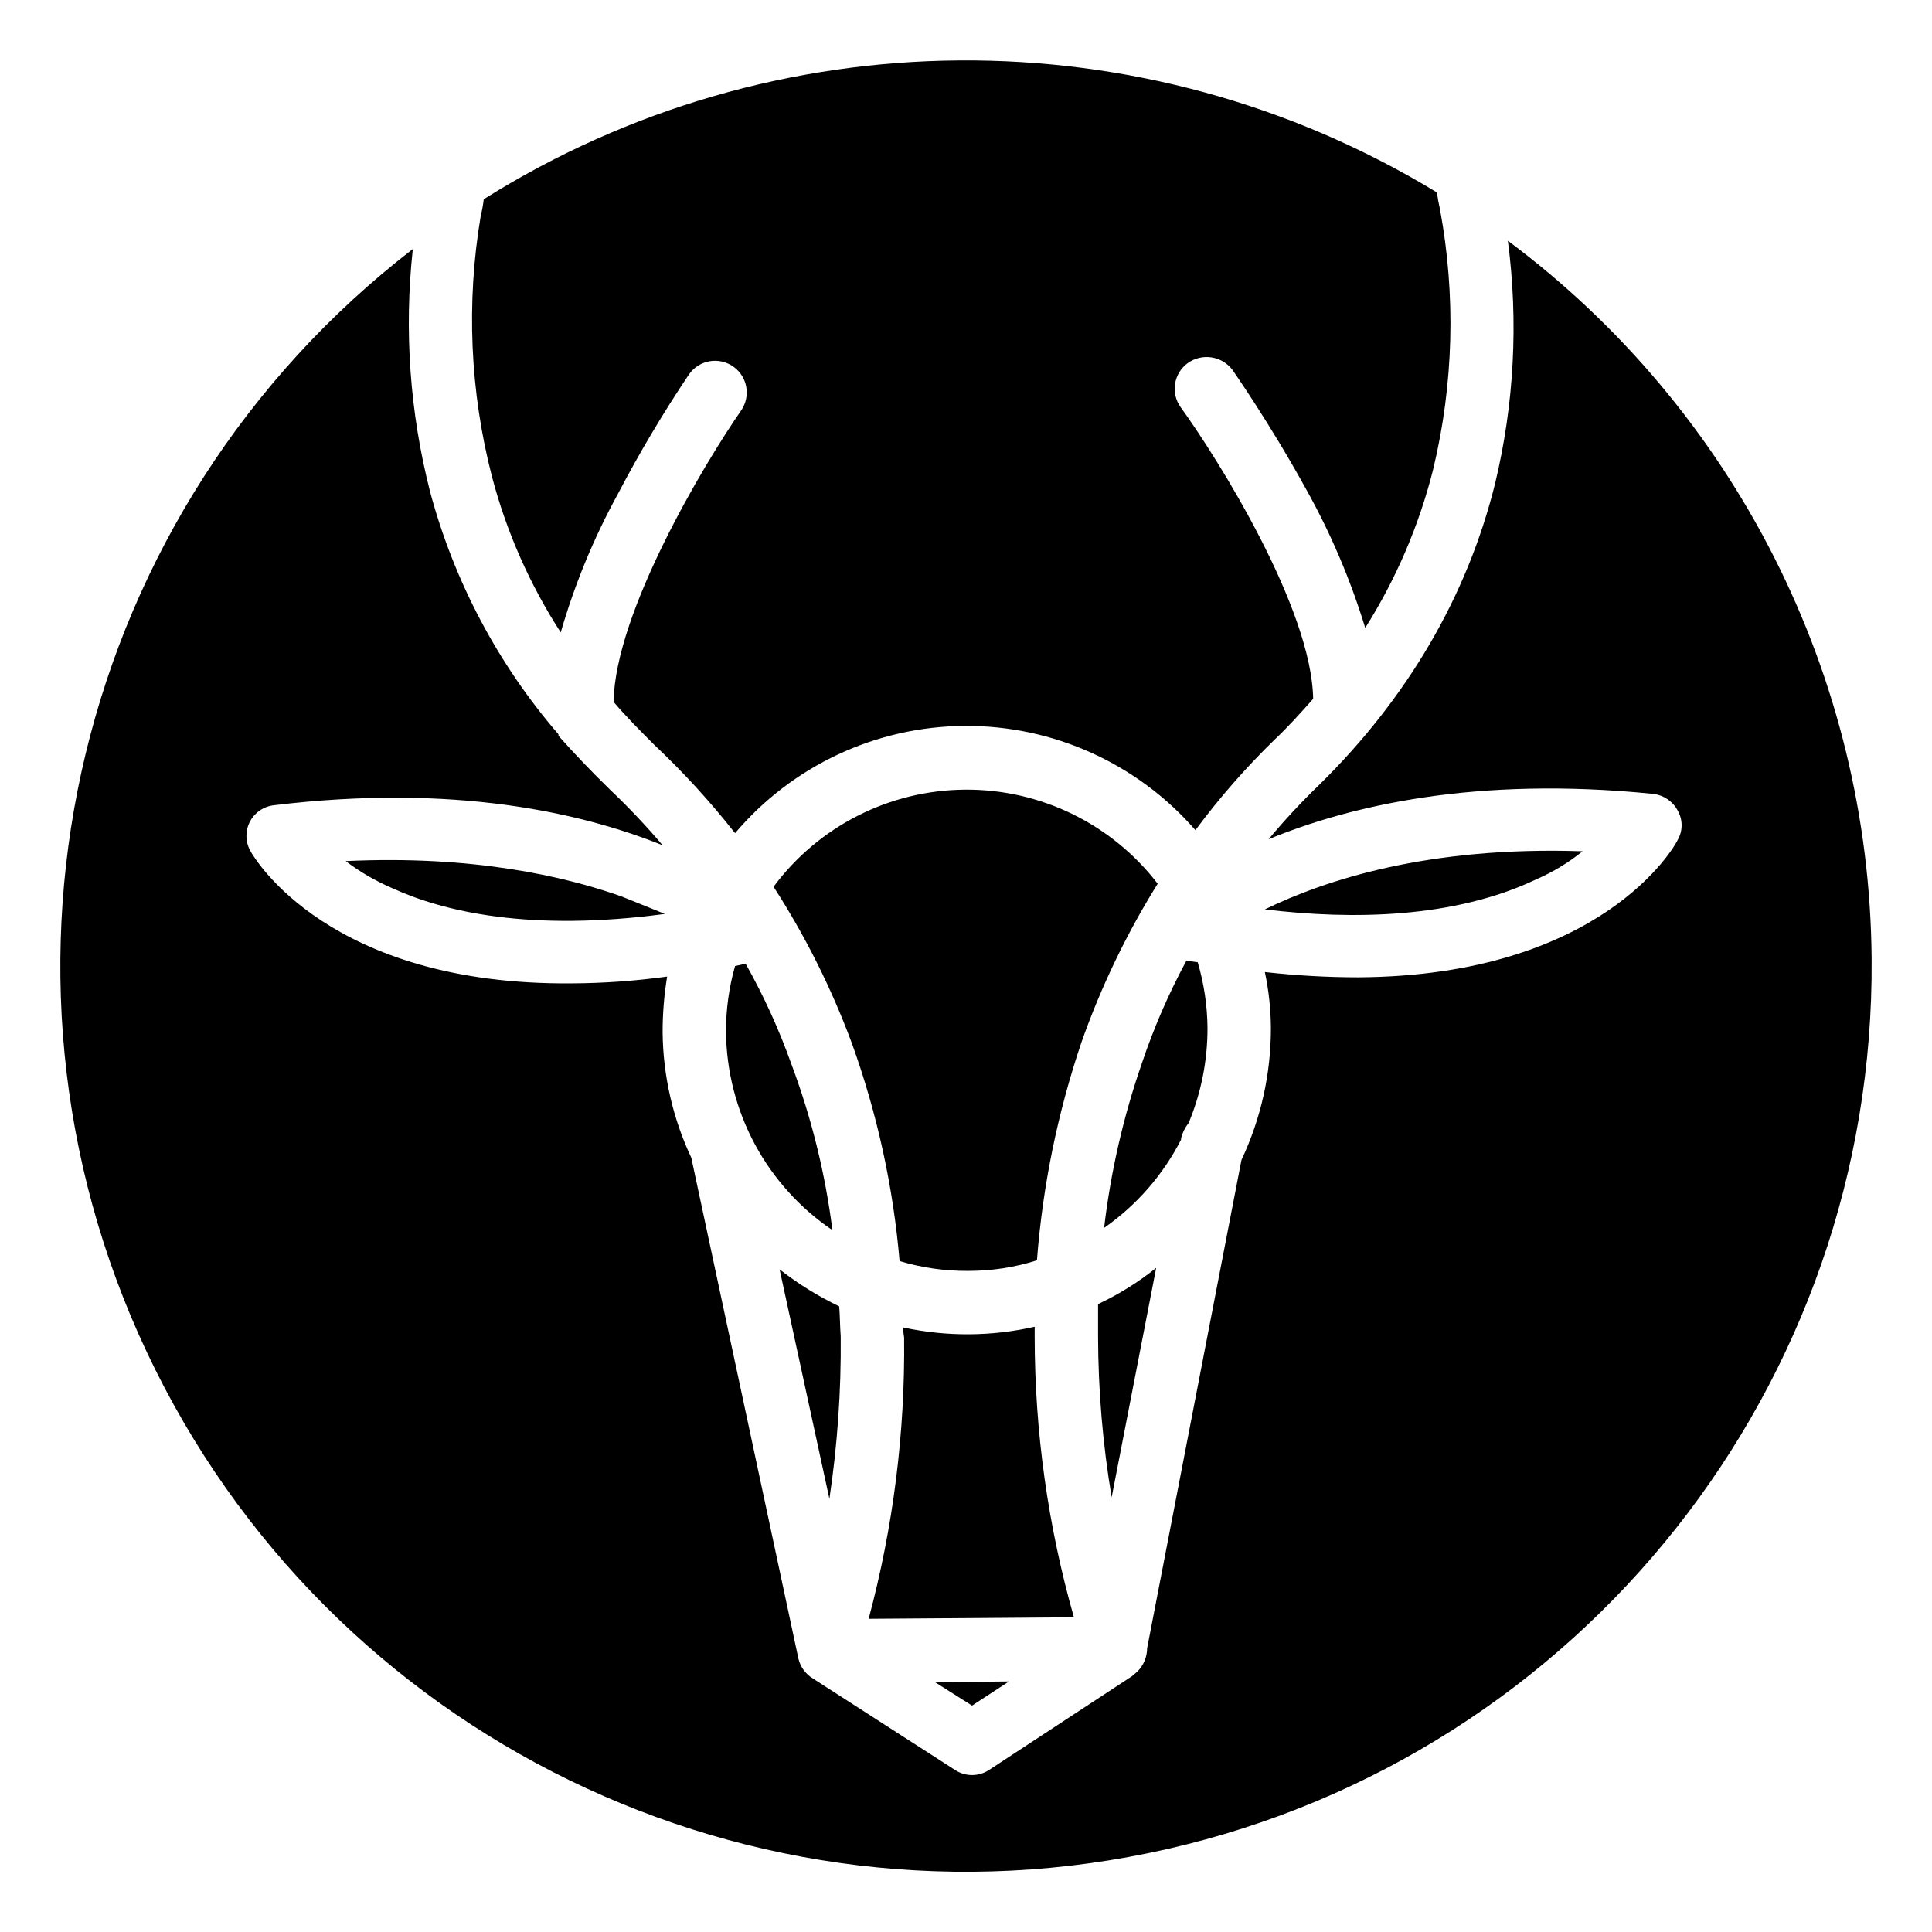
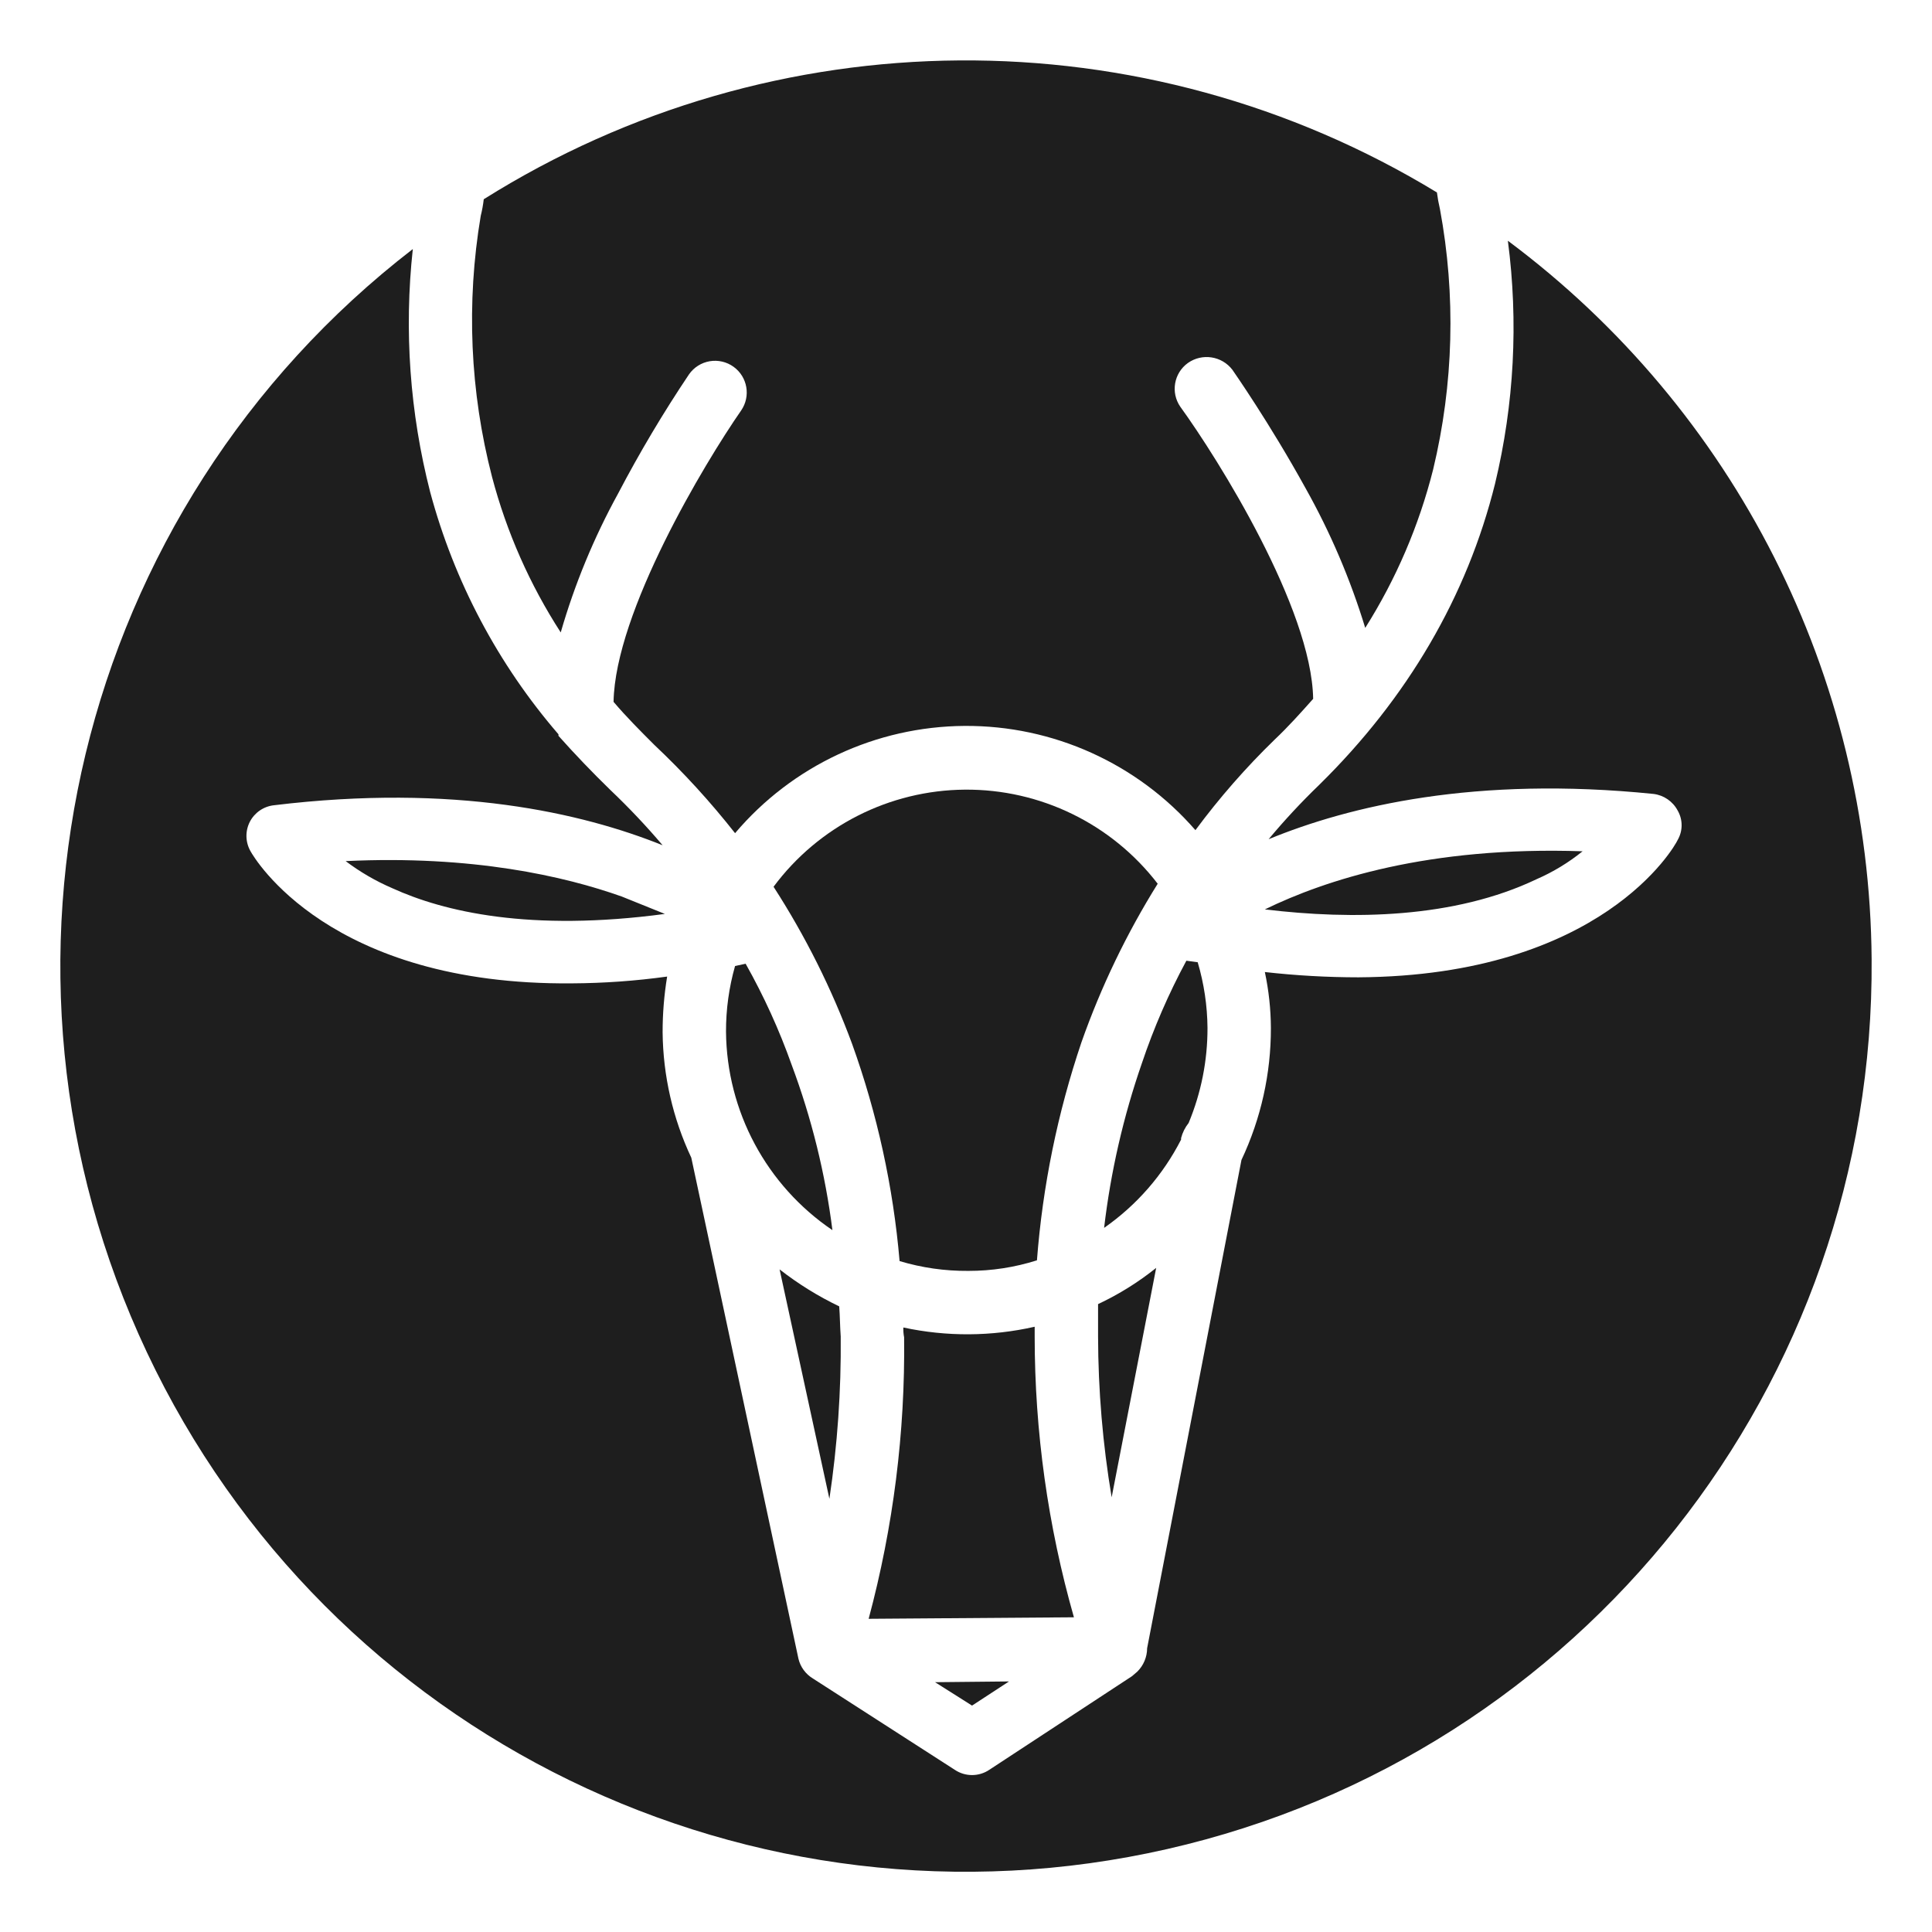
<svg xmlns="http://www.w3.org/2000/svg" width="256" height="256" viewBox="0 0 256 256">
-   <path d="M133.7 222.8l-9.8.1 4.9 3.1 4.9-3.2zm-22.3-45.7c-.1-1.4-.1-2.7-.2-4a43.2 43.2 0 0 1-7.9-4.9l6.6 30.4a136.7 136.7 0 0 0 1.5-21.5zm42-60a31.9 31.9 0 0 0-50.9.4 106.4 106.4 0 0 1 10.4 20.8 113.7 113.7 0 0 1 6.3 28.8 30.8 30.8 0 0 0 9.1 1.3 29.9 29.9 0 0 0 9.1-1.4 118.6 118.6 0 0 1 5.9-28.9 106.9 106.9 0 0 1 10.1-21z" />
-   <path d="M63.7 28.6a83 83 0 0 0 1.5 34.6 71.6 71.6 0 0 0 9.1 20.6 90.1 90.1 0 0 1 7.6-18.4 169.4 169.4 0 0 1 9.4-15.8 4.2 4.2 0 0 1 5.9-1 4.2 4.2 0 0 1 1 5.8C93.4 61.3 81.5 81.1 81.3 93c1.7 2 3.5 3.8 5.4 5.7a106.7 106.7 0 0 1 10.7 11.7 40.2 40.2 0 0 1 61-.4 98.1 98.1 0 0 1 10.5-12c1.8-1.7 3.5-3.6 5.1-5.4-.2-12-12.6-31.8-17.6-38.7a4.2 4.2 0 0 1 1-5.8 4.3 4.3 0 0 1 5.9.9c.2.3 4.9 7 9.7 15.7a93.7 93.7 0 0 1 7.9 18.5 72.5 72.5 0 0 0 9-21 82.9 82.9 0 0 0 .9-34.5 20.7 20.7 0 0 1-.4-2.2 120.1 120.1 0 0 0-126.3.9 17 17 0 0 1-.4 2.2zm73.4 148.5v-1.3a40.3 40.3 0 0 1-17.4.1 5.7 5.7 0 0 0 .1 1.3 137.7 137.7 0 0 1-4.7 37.3l27.2-.2a135.9 135.9 0 0 1-5.2-37.2zm19.4-26.3a5.4 5.4 0 0 1 1-2 32.6 32.6 0 0 0 2.5-12.6 31.6 31.6 0 0 0-1.3-8.7l-1.5-.2a87.2 87.2 0 0 0-5.9 13.6 103.3 103.3 0 0 0-5 21.8 32 32 0 0 0 10.2-11.7zM45.8 114.1a29.8 29.8 0 0 0 6.2 3.6c6.8 3.1 18.2 5.8 36.1 3.4l-5.7-2.3c-7.6-2.7-19.8-5.5-36.6-4.7zm157.8 2.4a26.6 26.6 0 0 0 6.1-3.7c-20.4-.7-34.1 3.8-42.1 7.7 11.6 1.4 25.1 1.2 36-4zM153.2 168a38.2 38.2 0 0 1-7.7 4.8v4.3a130.4 130.4 0 0 0 1.8 21.3zm-48.3-26.9a85.7 85.7 0 0 0-6.1-13.4l-1.4.3a31.5 31.5 0 0 0-1.2 8.7 32.1 32.1 0 0 0 14.1 26.3 97.5 97.5 0 0 0-5.4-21.9z" />
-   <path d="M248 127.1a119.8 119.8 0 0 0-48.2-95.2 88.4 88.4 0 0 1-1.7 32.2c-3.7 14.9-11.6 28.4-23.3 39.9a90.7 90.7 0 0 0-6.7 7.2c10.7-4.4 27.4-8.4 51-6a4.2 4.2 0 0 1 3.2 2.2 3.9 3.9 0 0 1 0 3.9c-.4.9-10.1 18-42.3 18.2a111.7 111.7 0 0 1-12.4-.7 36.5 36.5 0 0 1 .8 7.4 40.8 40.8 0 0 1-3.9 17.5L152 218.4a4.4 4.4 0 0 1-1.3 3.1l-.7.6-18.9 12.4a4.1 4.1 0 0 1-4.6 0l-18.8-12.1a4.2 4.2 0 0 1-1.9-2.6l-14.2-66.4a40 40 0 0 1-3.8-16.6 45.2 45.2 0 0 1 .6-7.4 95.7 95.7 0 0 1-12.6.9c-32.2.3-42.1-16.6-42.6-17.5a4.1 4.1 0 0 1-.1-3.9 4.1 4.1 0 0 1 3.2-2.2c23.9-2.9 40.8 1 51.5 5.3a93.6 93.6 0 0 0-6.9-7.3q-3.6-3.5-6.9-7.2v-.2a81.5 81.5 0 0 1-17-32.1A90.3 90.3 0 0 1 54.7 33 120 120 0 1 0 248 127.1z" />
+   <path fill="#1e1e1e" d="M133.7 222.8l-9.8.1 4.9 3.1 4.9-3.2zm-22.3-45.7c-.1-1.4-.1-2.7-.2-4a43.2 43.2 0 0 1-7.9-4.9l6.6 30.4a136.7 136.7 0 0 0 1.5-21.5zm42-60a31.9 31.9 0 0 0-50.9.4 106.4 106.4 0 0 1 10.4 20.8 113.7 113.7 0 0 1 6.3 28.8 30.8 30.8 0 0 0 9.1 1.3 29.9 29.9 0 0 0 9.1-1.4 118.6 118.6 0 0 1 5.9-28.9 106.9 106.9 0 0 1 10.1-21z" />
+   <path fill="#1e1e1e" d="M63.7 28.6a83 83 0 0 0 1.5 34.6 71.6 71.6 0 0 0 9.1 20.6 90.1 90.1 0 0 1 7.6-18.4 169.4 169.4 0 0 1 9.4-15.8 4.2 4.2 0 0 1 5.9-1 4.2 4.2 0 0 1 1 5.8C93.4 61.3 81.5 81.1 81.3 93c1.7 2 3.5 3.8 5.4 5.7a106.7 106.7 0 0 1 10.7 11.7 40.2 40.2 0 0 1 61-.4 98.1 98.1 0 0 1 10.5-12c1.8-1.7 3.5-3.6 5.1-5.4-.2-12-12.6-31.8-17.6-38.7a4.2 4.2 0 0 1 1-5.8 4.3 4.3 0 0 1 5.9.9c.2.3 4.9 7 9.7 15.7a93.7 93.7 0 0 1 7.9 18.5 72.5 72.5 0 0 0 9-21 82.9 82.9 0 0 0 .9-34.5 20.7 20.7 0 0 1-.4-2.2 120.1 120.1 0 0 0-126.3.9 17 17 0 0 1-.4 2.2zm73.4 148.5v-1.3a40.3 40.3 0 0 1-17.4.1 5.7 5.7 0 0 0 .1 1.3 137.7 137.7 0 0 1-4.7 37.3l27.2-.2a135.9 135.9 0 0 1-5.2-37.2zm19.4-26.3a5.4 5.4 0 0 1 1-2 32.6 32.6 0 0 0 2.5-12.6 31.6 31.6 0 0 0-1.3-8.7l-1.5-.2a87.2 87.2 0 0 0-5.9 13.6 103.3 103.3 0 0 0-5 21.8 32 32 0 0 0 10.2-11.7zM45.8 114.1a29.8 29.8 0 0 0 6.2 3.6c6.8 3.1 18.2 5.8 36.1 3.4l-5.7-2.3c-7.6-2.7-19.8-5.5-36.6-4.7zm157.8 2.4a26.6 26.6 0 0 0 6.1-3.7c-20.4-.7-34.1 3.8-42.1 7.7 11.6 1.4 25.1 1.2 36-4zM153.2 168a38.2 38.2 0 0 1-7.7 4.8v4.3a130.4 130.4 0 0 0 1.8 21.3zm-48.3-26.9a85.7 85.7 0 0 0-6.1-13.4l-1.4.3a31.5 31.5 0 0 0-1.2 8.7 32.1 32.1 0 0 0 14.1 26.3 97.5 97.5 0 0 0-5.4-21.9z" />
+   <path fill="#1e1e1e" d="M248 127.1a119.8 119.8 0 0 0-48.2-95.2 88.4 88.4 0 0 1-1.7 32.2c-3.7 14.9-11.6 28.4-23.3 39.9a90.7 90.7 0 0 0-6.7 7.2c10.7-4.4 27.4-8.4 51-6a4.2 4.2 0 0 1 3.2 2.2 3.9 3.9 0 0 1 0 3.9c-.4.9-10.1 18-42.3 18.2a111.7 111.7 0 0 1-12.4-.7 36.5 36.5 0 0 1 .8 7.4 40.8 40.8 0 0 1-3.9 17.5L152 218.4a4.4 4.4 0 0 1-1.3 3.1l-.7.6-18.9 12.4a4.1 4.1 0 0 1-4.6 0l-18.8-12.1a4.2 4.2 0 0 1-1.9-2.6l-14.2-66.4a40 40 0 0 1-3.8-16.6 45.2 45.2 0 0 1 .6-7.4 95.7 95.7 0 0 1-12.6.9c-32.2.3-42.1-16.6-42.6-17.5a4.1 4.1 0 0 1-.1-3.9 4.1 4.1 0 0 1 3.2-2.2c23.9-2.9 40.8 1 51.5 5.3a93.6 93.6 0 0 0-6.9-7.3q-3.6-3.5-6.9-7.2v-.2a81.5 81.5 0 0 1-17-32.1A90.3 90.3 0 0 1 54.7 33 120 120 0 1 0 248 127.1z" />
</svg>
